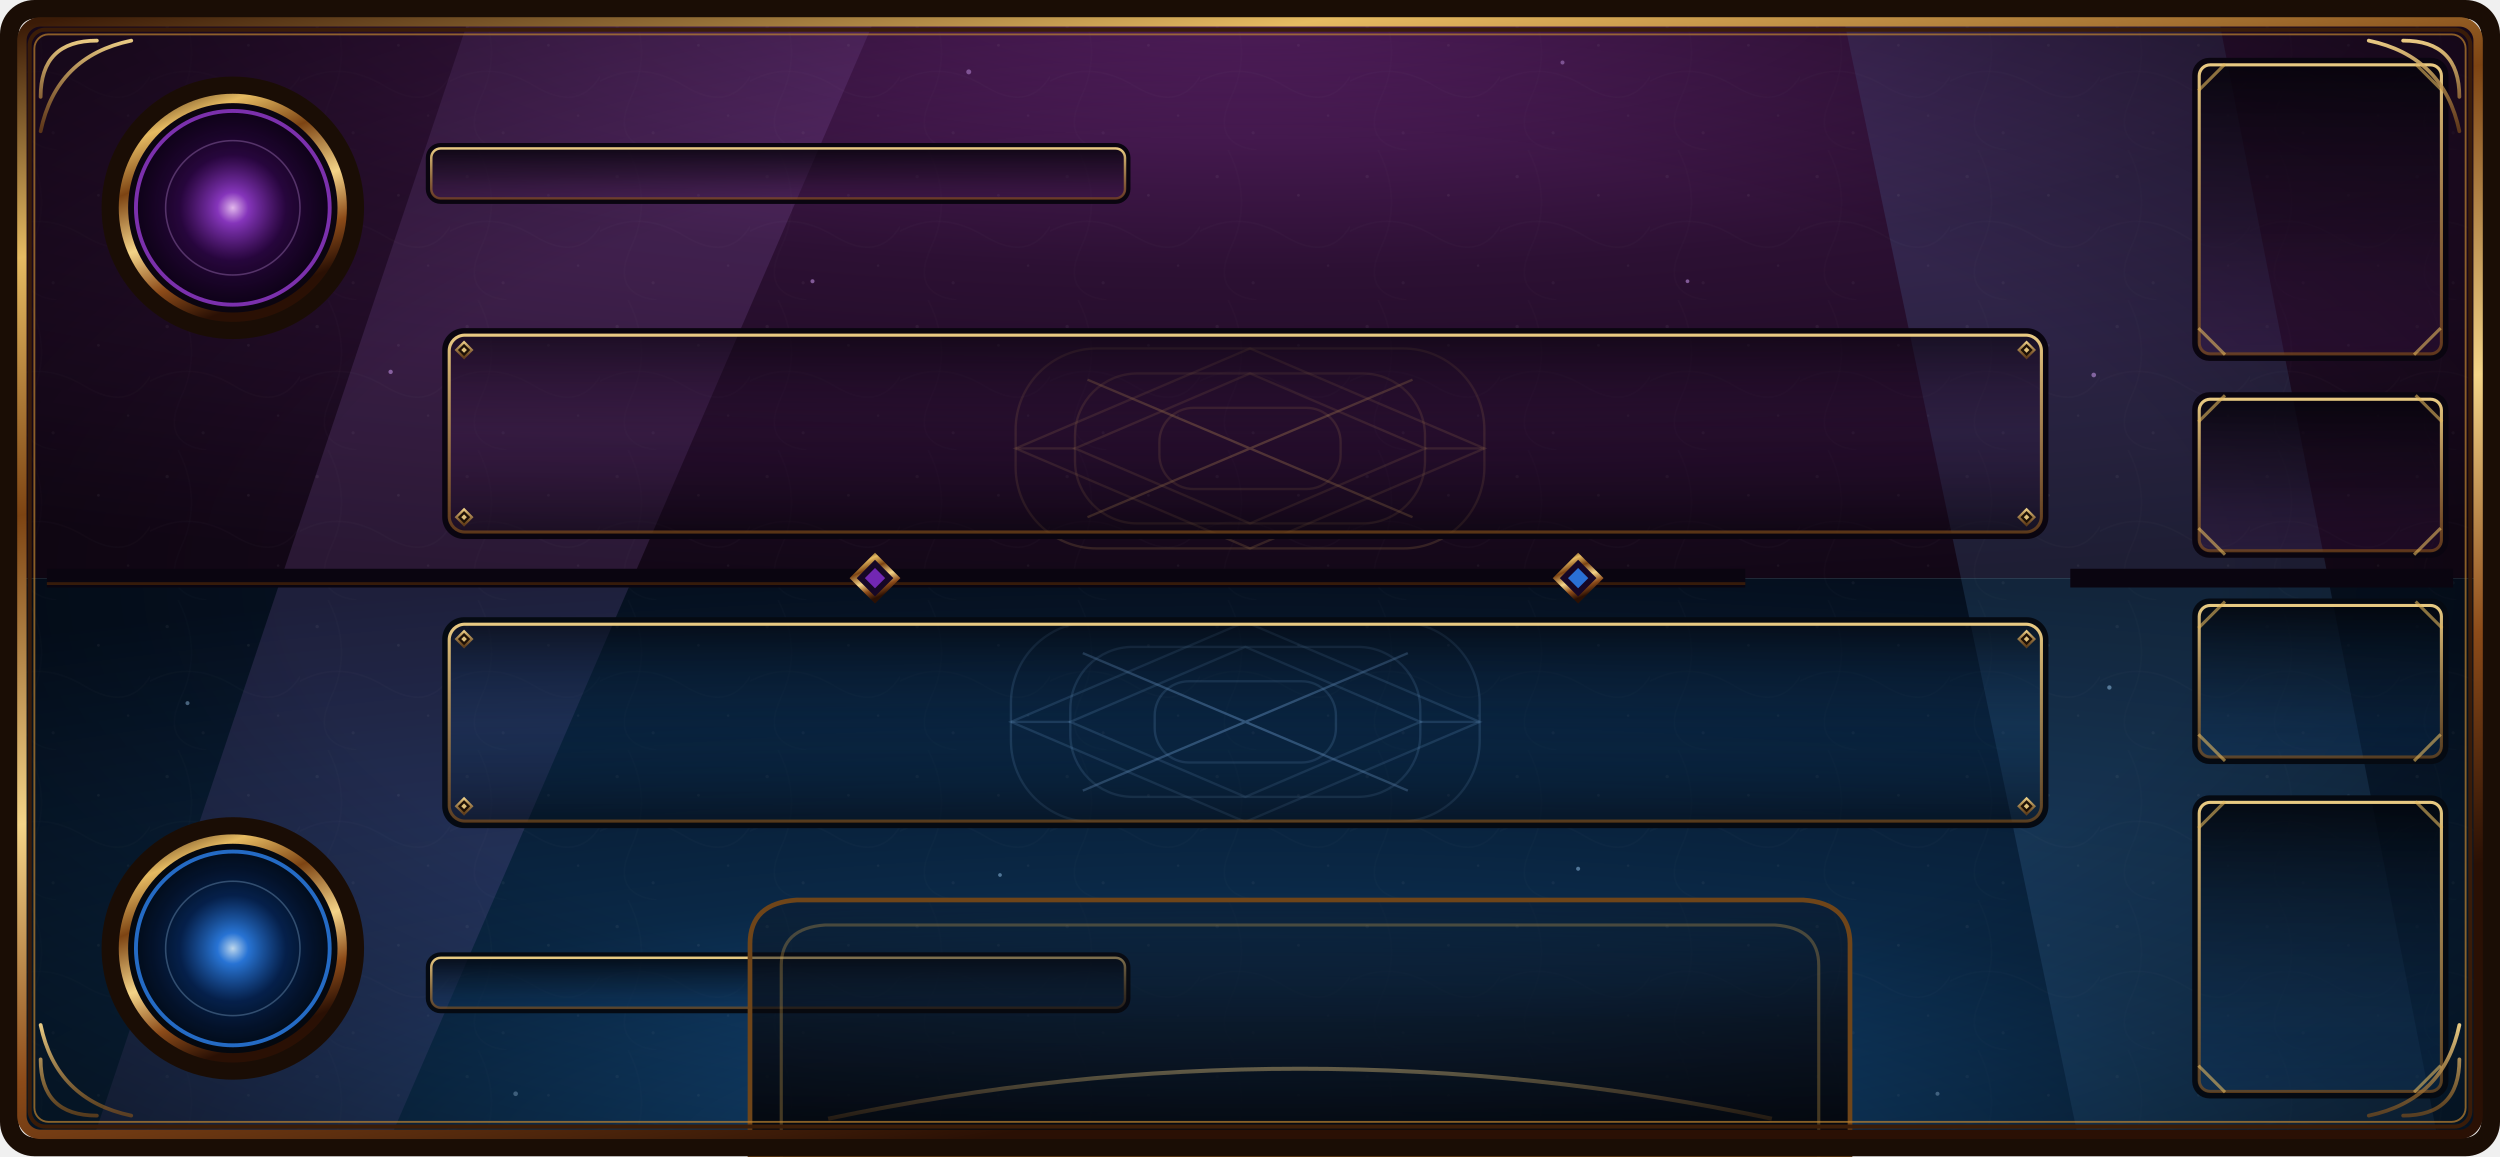
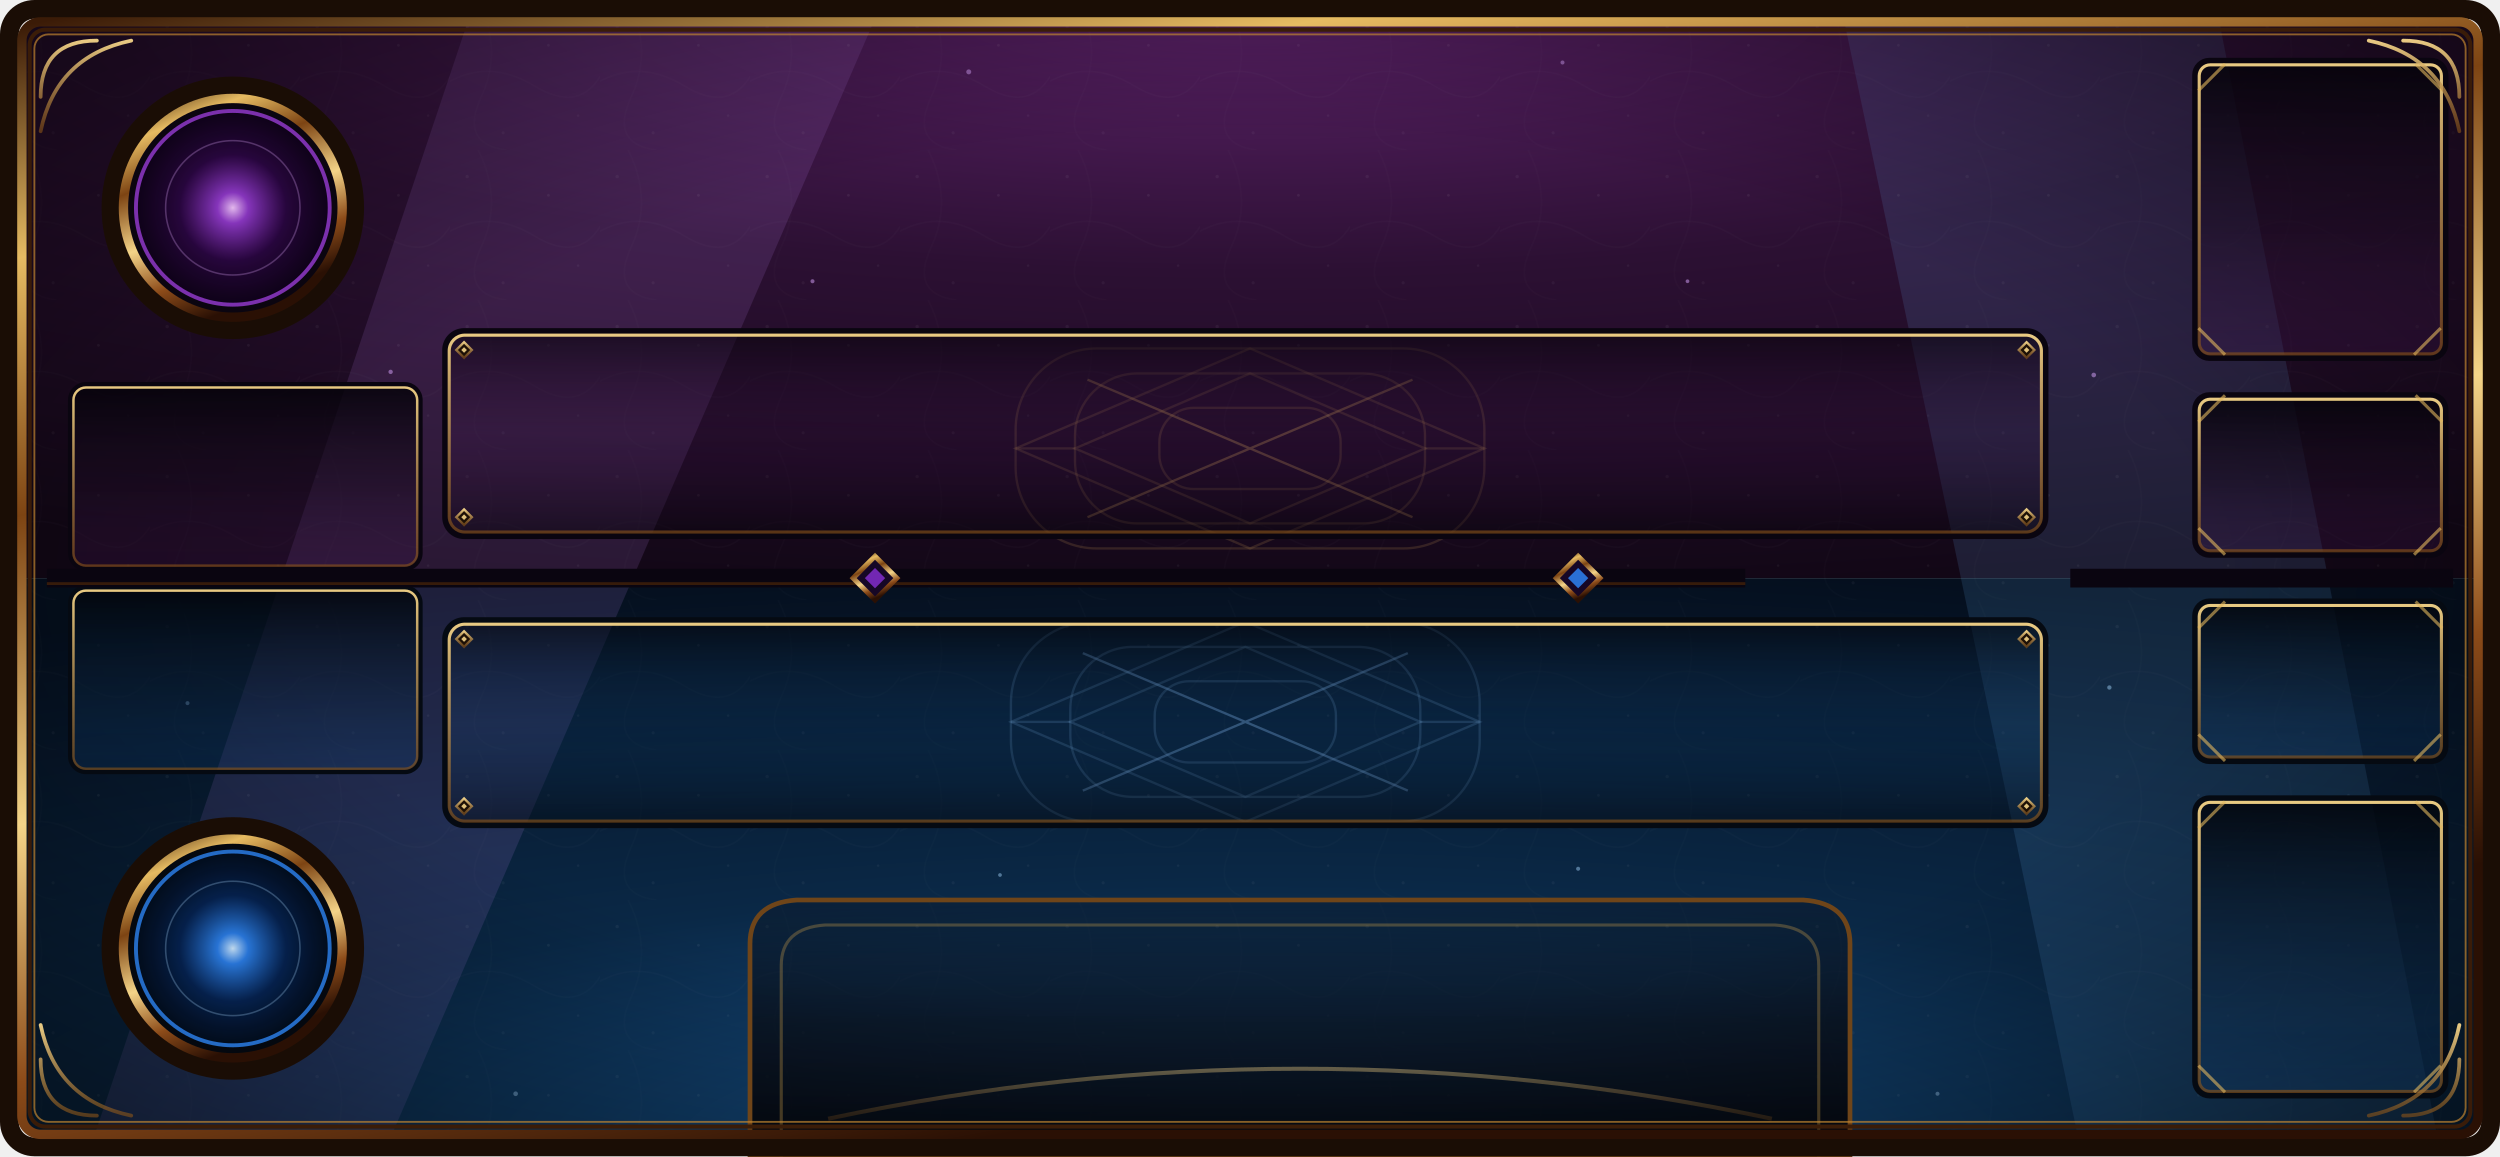
<svg xmlns="http://www.w3.org/2000/svg" viewBox="0 0 1600 740" preserveAspectRatio="none" role="img" aria-labelledby="titre desc">
  <defs>
    <linearGradient id="or" x1="0" y1="0" x2=".4" y2="1">
      <stop offset="0" stop-color="#3b1b07" />
      <stop offset=".18" stop-color="#e6bb62" />
      <stop offset=".38" stop-color="#7d4413" />
      <stop offset=".62" stop-color="#f4d488" />
      <stop offset=".82" stop-color="#8c4b19" />
      <stop offset="1" stop-color="#2a1004" />
    </linearGradient>
    <linearGradient id="orFin" x1="0" y1="0" x2="0" y2="1">
      <stop offset="0" stop-color="#f4d488" stop-opacity=".95" />
      <stop offset="1" stop-color="#8a5418" stop-opacity=".6" />
    </linearGradient>
    <linearGradient id="orLigne" x1="0" y1="0" x2="1" y2="0">
      <stop offset="0" stop-color="#8a5418" stop-opacity="0" />
      <stop offset=".14" stop-color="#e6bb62" />
      <stop offset=".5" stop-color="#f4d488" />
      <stop offset=".86" stop-color="#e6bb62" />
      <stop offset="1" stop-color="#8a5418" stop-opacity="0" />
    </linearGradient>
    <linearGradient id="lueur" x1="0" y1="0" x2="1" y2="0">
      <stop offset="0" stop-color="#f4d488" stop-opacity="0" />
      <stop offset=".5" stop-color="#f4d488" stop-opacity=".45" />
      <stop offset="1" stop-color="#f4d488" stop-opacity="0" />
    </linearGradient>
    <radialGradient id="feutreFoe" cx=".5" cy="-.02" r="1.05">
      <stop offset="0" stop-color="#5b2168" />
      <stop offset=".45" stop-color="#2c1033" />
      <stop offset="1" stop-color="#120716" />
    </radialGradient>
    <radialGradient id="feutreAlly" cx=".5" cy="1.02" r="1.05">
      <stop offset="0" stop-color="#17558f" />
      <stop offset=".45" stop-color="#0a2846" />
      <stop offset="1" stop-color="#050f1e" />
    </radialGradient>
    <linearGradient id="creuxFoe" x1="0" y1="0" x2="0" y2="1">
      <stop offset="0" stop-color="#05030a" stop-opacity=".88" />
      <stop offset=".55" stop-color="#1c0c22" stop-opacity=".52" />
      <stop offset="1" stop-color="#431750" stop-opacity=".26" />
    </linearGradient>
    <linearGradient id="creuxAlly" x1="0" y1="0" x2="0" y2="1">
      <stop offset="0" stop-color="#02050b" stop-opacity=".88" />
      <stop offset=".55" stop-color="#0a2038" stop-opacity=".52" />
      <stop offset="1" stop-color="#0d3a6a" stop-opacity=".26" />
    </linearGradient>
    <linearGradient id="tableFoe" x1="0" y1="0" x2="0" y2="1">
      <stop offset="0" stop-color="#08040c" stop-opacity=".62" />
      <stop offset=".5" stop-color="#3a1444" stop-opacity=".2" />
      <stop offset="1" stop-color="#08040c" stop-opacity=".5" />
    </linearGradient>
    <linearGradient id="tableAlly" x1="0" y1="0" x2="0" y2="1">
      <stop offset="0" stop-color="#04080f" stop-opacity=".62" />
      <stop offset=".5" stop-color="#0f3f6d" stop-opacity=".2" />
      <stop offset="1" stop-color="#04080f" stop-opacity=".5" />
    </linearGradient>
    <radialGradient id="portailFoe">
      <stop offset="0" stop-color="#f5c8ff" stop-opacity=".92" />
      <stop offset=".16" stop-color="#a03fe0" stop-opacity=".82" />
      <stop offset=".55" stop-color="#33064f" stop-opacity=".7" />
      <stop offset="1" stop-color="#120020" stop-opacity=".5" />
    </radialGradient>
    <radialGradient id="portailAlly">
      <stop offset="0" stop-color="#cfe9ff" stop-opacity=".92" />
      <stop offset=".16" stop-color="#2f8bff" stop-opacity=".82" />
      <stop offset=".55" stop-color="#062a63" stop-opacity=".7" />
      <stop offset="1" stop-color="#001028" stop-opacity=".5" />
    </radialGradient>
    <linearGradient id="puitsMain" x1="0" y1="0" x2="0" y2="1">
      <stop offset="0" stop-color="#0b111c" stop-opacity=".3" />
      <stop offset=".48" stop-color="#08070c" stop-opacity=".68" />
      <stop offset="1" stop-color="#020205" stop-opacity=".94" />
    </linearGradient>
    <radialGradient id="vignette" cx=".5" cy=".5" r=".76">
      <stop offset=".52" stop-color="#000" stop-opacity="0" />
      <stop offset="1" stop-color="#000" stop-opacity=".6" />
    </radialGradient>
    <pattern id="grain" width="96" height="96" patternUnits="userSpaceOnUse">
      <circle cx="11" cy="17" r="1.1" fill="#fff" opacity=".05" />
      <circle cx="63" cy="29" r=".9" fill="#fff" opacity=".055" />
      <circle cx="82" cy="74" r=".8" fill="#fff" opacity=".045" />
      <circle cx="34" cy="85" r="1" fill="#fff" opacity=".04" />
      <path d="M0 52Q26 38 54 55T96 49" fill="none" stroke="#fff" stroke-opacity=".018" />
      <path d="M18 0Q34 32 20 62T36 96" fill="none" stroke="#fff" stroke-opacity=".014" />
    </pattern>
    <g id="sceau" fill="none">
      <rect x="-150" y="-64" width="300" height="128" rx="52" />
      <rect x="-112" y="-48" width="224" height="96" rx="40" />
      <rect x="-58" y="-26" width="116" height="52" rx="22" />
      <path d="M0-64 150 0 0 64-150 0Z" />
      <path d="M0-48 112 0 0 48-112 0Z" />
      <path d="M-150 0H-112M112 0H150" />
      <path d="M-104-44 104 44M104-44-104 44" stroke-opacity=".45" />
    </g>
    <g id="rivet">
      <path d="M0-5 5 0 0 5-5 0Z" fill="#1d1006" stroke="url(#orFin)" stroke-width="1.5" />
      <path d="M0-1.8 1.8 0 0 1.8-1.8 0Z" fill="#f4d488" opacity=".9" />
    </g>
    <clipPath id="interieur">
      <rect x="12" y="12" width="1576" height="716" rx="16" />
    </clipPath>
  </defs>
  <g clip-path="url(#interieur)">
    <rect x="12" y="12" width="1576" height="358" fill="url(#feutreFoe)" />
    <rect x="12" y="370" width="1576" height="358" fill="url(#feutreAlly)" />
    <g opacity=".13">
      <path d="M300 12H560L250 728H60Z" fill="#c68bff" />
      <path d="M1180 12H1420L1560 728H1330Z" fill="#6fb6ff" />
    </g>
    <use href="#sceau" x="800" y="287" stroke="#a8804a" stroke-opacity=".22" stroke-width="1.5" />
    <use href="#sceau" x="797" y="462" stroke="#7ba8d8" stroke-opacity=".22" stroke-width="1.5" />
    <rect x="12" y="12" width="1576" height="716" fill="url(#grain)" />
    <g fill="#d9a6ff" opacity=".5">
      <circle cx="620" cy="46" r="1.6" />
      <circle cx="1000" cy="40" r="1.3" />
      <circle cx="1340" cy="240" r="1.5" />
      <circle cx="250" cy="238" r="1.4" />
      <circle cx="1080" cy="180" r="1.2" />
      <circle cx="520" cy="180" r="1.3" />
    </g>
    <g fill="#a8d8ff" opacity=".45">
      <circle cx="330" cy="700" r="1.5" />
      <circle cx="1240" cy="700" r="1.3" />
      <circle cx="1350" cy="440" r="1.4" />
      <circle cx="120" cy="450" r="1.3" />
      <circle cx="640" cy="560" r="1.2" />
      <circle cx="1010" cy="556" r="1.3" />
    </g>
    <rect x="12" y="12" width="1576" height="716" fill="url(#vignette)" />
  </g>
  <g id="tablettes">
    <g>
      <rect x="285" y="212" width="1024" height="131" rx="12" fill="url(#tableFoe)" />
      <rect x="285" y="212" width="1024" height="131" rx="12" fill="none" stroke="#0a0510" stroke-width="4" />
      <rect x="287.5" y="214.5" width="1019" height="126" rx="10" fill="none" stroke="url(#orFin)" stroke-width="2" />
      <path d="M342 216H1252" stroke="url(#lueur)" stroke-width="1.6" />
      <path d="M342 339H1252" stroke="url(#lueur)" stroke-width="1.2" stroke-opacity=".6" />
      <use href="#rivet" x="297" y="224" />
      <use href="#rivet" x="1297" y="224" />
      <use href="#rivet" x="297" y="331" />
      <use href="#rivet" x="1297" y="331" />
    </g>
    <g>
      <rect x="285" y="397" width="1024" height="131" rx="12" fill="url(#tableAlly)" />
      <rect x="285" y="397" width="1024" height="131" rx="12" fill="none" stroke="#050a12" stroke-width="4" />
      <rect x="287.5" y="399.5" width="1019" height="126" rx="10" fill="none" stroke="url(#orFin)" stroke-width="2" />
      <path d="M342 401H1252" stroke="url(#lueur)" stroke-width="1.6" />
      <path d="M342 524H1252" stroke="url(#lueur)" stroke-width="1.2" stroke-opacity=".6" />
      <use href="#rivet" x="297" y="409" />
      <use href="#rivet" x="1297" y="409" />
      <use href="#rivet" x="297" y="516" />
      <use href="#rivet" x="1297" y="516" />
    </g>
  </g>
  <g id="terrains">
    <g>
-       <rect x="274" y="93" width="448" height="36" rx="8" fill="url(#creuxFoe)" />
-       <rect x="274" y="93" width="448" height="36" rx="8" fill="none" stroke="#0a0510" stroke-width="3" />
-       <rect x="276" y="95" width="444" height="32" rx="6" fill="none" stroke="url(#orFin)" stroke-width="1.6" />
-     </g>
-     <g>
-       <rect x="274" y="611" width="448" height="36" rx="8" fill="url(#creuxAlly)" />
-       <rect x="274" y="611" width="448" height="36" rx="8" fill="none" stroke="#050a12" stroke-width="3" />
-       <rect x="276" y="613" width="444" height="32" rx="6" fill="none" stroke="url(#orFin)" stroke-width="1.6" />
+       <rect x="45" y="246" width="224" height="118" rx="10" fill="url(#creuxFoe)" />
+       <rect x="45" y="246" width="224" height="118" rx="10" fill="none" stroke="#0a0510" stroke-width="3" />
+       <rect x="47" y="248" width="220" height="114" rx="8" fill="none" stroke="url(#orFin)" stroke-width="1.6" />
+     </g>
+     <g>
+       <rect x="45" y="376" width="224" height="118" rx="10" fill="url(#creuxAlly)" />
+       <rect x="45" y="376" width="224" height="118" rx="10" fill="none" stroke="#050a12" stroke-width="3" />
+       <rect x="47" y="378" width="220" height="114" rx="8" fill="none" stroke="url(#orFin)" stroke-width="1.6" />
    </g>
  </g>
  <g id="piles">
    <g>
      <rect x="1405" y="253" width="160" height="102" rx="9" fill="url(#creuxFoe)" />
      <rect x="1405" y="253" width="160" height="102" rx="9" fill="none" stroke="#0a0510" stroke-width="4" />
      <rect x="1407.5" y="255.5" width="155" height="97" rx="7" fill="none" stroke="url(#orFin)" stroke-width="2" />
      <path d="M1407 270 1424 253M1546 253l17 17M1407 338l17 17m121 0 17-17" fill="none" stroke="#e2b85e" stroke-opacity=".6" stroke-width="2" />
    </g>
    <g>
      <rect x="1405" y="39" width="160" height="190" rx="9" fill="url(#creuxFoe)" />
      <rect x="1405" y="39" width="160" height="190" rx="9" fill="none" stroke="#0a0510" stroke-width="4" />
      <rect x="1407.5" y="41.5" width="155" height="185" rx="7" fill="none" stroke="url(#orFin)" stroke-width="2" />
      <path d="M1407 58 1424 41M1546 41l17 17M1407 210l17 17m121 0 17-17" fill="none" stroke="#e2b85e" stroke-opacity=".6" stroke-width="2" />
    </g>
    <g>
      <rect x="1405" y="385" width="160" height="102" rx="9" fill="url(#creuxAlly)" />
      <rect x="1405" y="385" width="160" height="102" rx="9" fill="none" stroke="#050a12" stroke-width="4" />
      <rect x="1407.5" y="387.5" width="155" height="97" rx="7" fill="none" stroke="url(#orFin)" stroke-width="2" />
      <path d="M1407 402 1424 385M1546 385l17 17M1407 470l17 17m121 0 17-17" fill="none" stroke="#e2b85e" stroke-opacity=".6" stroke-width="2" />
    </g>
    <g>
      <rect x="1405" y="511" width="160" height="190" rx="9" fill="url(#creuxAlly)" />
      <rect x="1405" y="511" width="160" height="190" rx="9" fill="none" stroke="#050a12" stroke-width="4" />
      <rect x="1407.5" y="513.5" width="155" height="185" rx="7" fill="none" stroke="url(#orFin)" stroke-width="2" />
      <path d="M1407 530 1424 513M1546 513l17 17M1407 682l17 17m121 0 17-17" fill="none" stroke="#e2b85e" stroke-opacity=".6" stroke-width="2" />
    </g>
  </g>
  <g id="portails">
    <g transform="translate(149 133)">
      <circle r="78" fill="#0b0510" stroke="#1a0d05" stroke-width="12" />
      <circle r="70" fill="none" stroke="url(#or)" stroke-width="6" />
      <circle r="62" fill="url(#portailFoe)" />
      <circle r="62" fill="none" stroke="#a03fe0" stroke-width="2.5" opacity=".75" />
      <circle r="43" fill="none" stroke="#e2a8ff" stroke-opacity=".28" />
    </g>
    <g transform="translate(149 607)">
      <circle r="78" fill="#04080f" stroke="#1a0d05" stroke-width="12" />
      <circle r="70" fill="none" stroke="url(#or)" stroke-width="6" />
      <circle r="62" fill="url(#portailAlly)" />
      <circle r="62" fill="none" stroke="#2f8bff" stroke-width="2.5" opacity=".75" />
      <circle r="43" fill="none" stroke="#a8d8ff" stroke-opacity=".28" />
    </g>
  </g>
  <g id="ligne-centrale">
    <path d="M30 370H1117" stroke="#0a0510" stroke-width="12" />
    <path d="M30 367H1117" stroke="url(#orLigne)" stroke-width="3.2" />
    <path d="M30 373.5H1117" stroke="#3f1f0a" stroke-opacity=".85" stroke-width="1.8" />
    <path d="M1325 370H1570" stroke="#0a0510" stroke-width="12" />
    <path d="M1325 367H1570" stroke="url(#orLigne)" stroke-width="3.2" />
    <g transform="translate(560 370)">
      <path d="M0-14 14 0 0 14-14 0Z" fill="#160726" stroke="url(#or)" stroke-width="3.2" />
      <path d="M0-6.5 6.5 0 0 6.5-6.5 0Z" fill="#8a2fd6" opacity=".8" />
    </g>
    <g transform="translate(1010 370)">
      <path d="M0-14 14 0 0 14-14 0Z" fill="#160726" stroke="url(#or)" stroke-width="3.2" />
      <path d="M0-6.5 6.5 0 0 6.5-6.5 0Z" fill="#2f8bff" opacity=".8" />
    </g>
  </g>
  <g id="main">
    <path d="M480 740V604Q480 578 510 576H1154Q1184 578 1184 604V740Z" fill="url(#puitsMain)" stroke="#6f4519" stroke-width="3" />
    <path d="M500 740V618Q500 594 528 592H1136Q1164 594 1164 618V740" fill="none" stroke="#d8a84a" stroke-opacity=".3" stroke-width="2" />
    <path d="M530 716Q832 652 1134 716" fill="none" stroke="url(#orFin)" stroke-width="2.6" stroke-opacity=".4" />
  </g>
  <rect x="6" y="6" width="1588" height="728" rx="16" fill="none" stroke="#1a0d05" stroke-width="12" />
  <rect x="14" y="14" width="1572" height="712" rx="12" fill="none" stroke="url(#or)" stroke-width="6" />
  <rect x="19" y="19" width="1562" height="702" rx="10" fill="none" stroke="#3a1c08" stroke-width="2.6" />
  <rect x="22" y="22" width="1556" height="696" rx="9" fill="none" stroke="#bf8330" stroke-opacity=".7" stroke-width="1.2" />
  <g fill="none" stroke="url(#orFin)" stroke-width="2.4" stroke-linecap="round">
    <path d="M26 62Q26 26 62 26M26 84Q36 36 84 26" />
    <path d="M1574 62Q1574 26 1538 26M1574 84Q1564 36 1516 26" />
    <path d="M26 678Q26 714 62 714M26 656Q36 704 84 714" />
    <path d="M1574 678Q1574 714 1538 714M1574 656Q1564 704 1516 714" />
  </g>
</svg>
